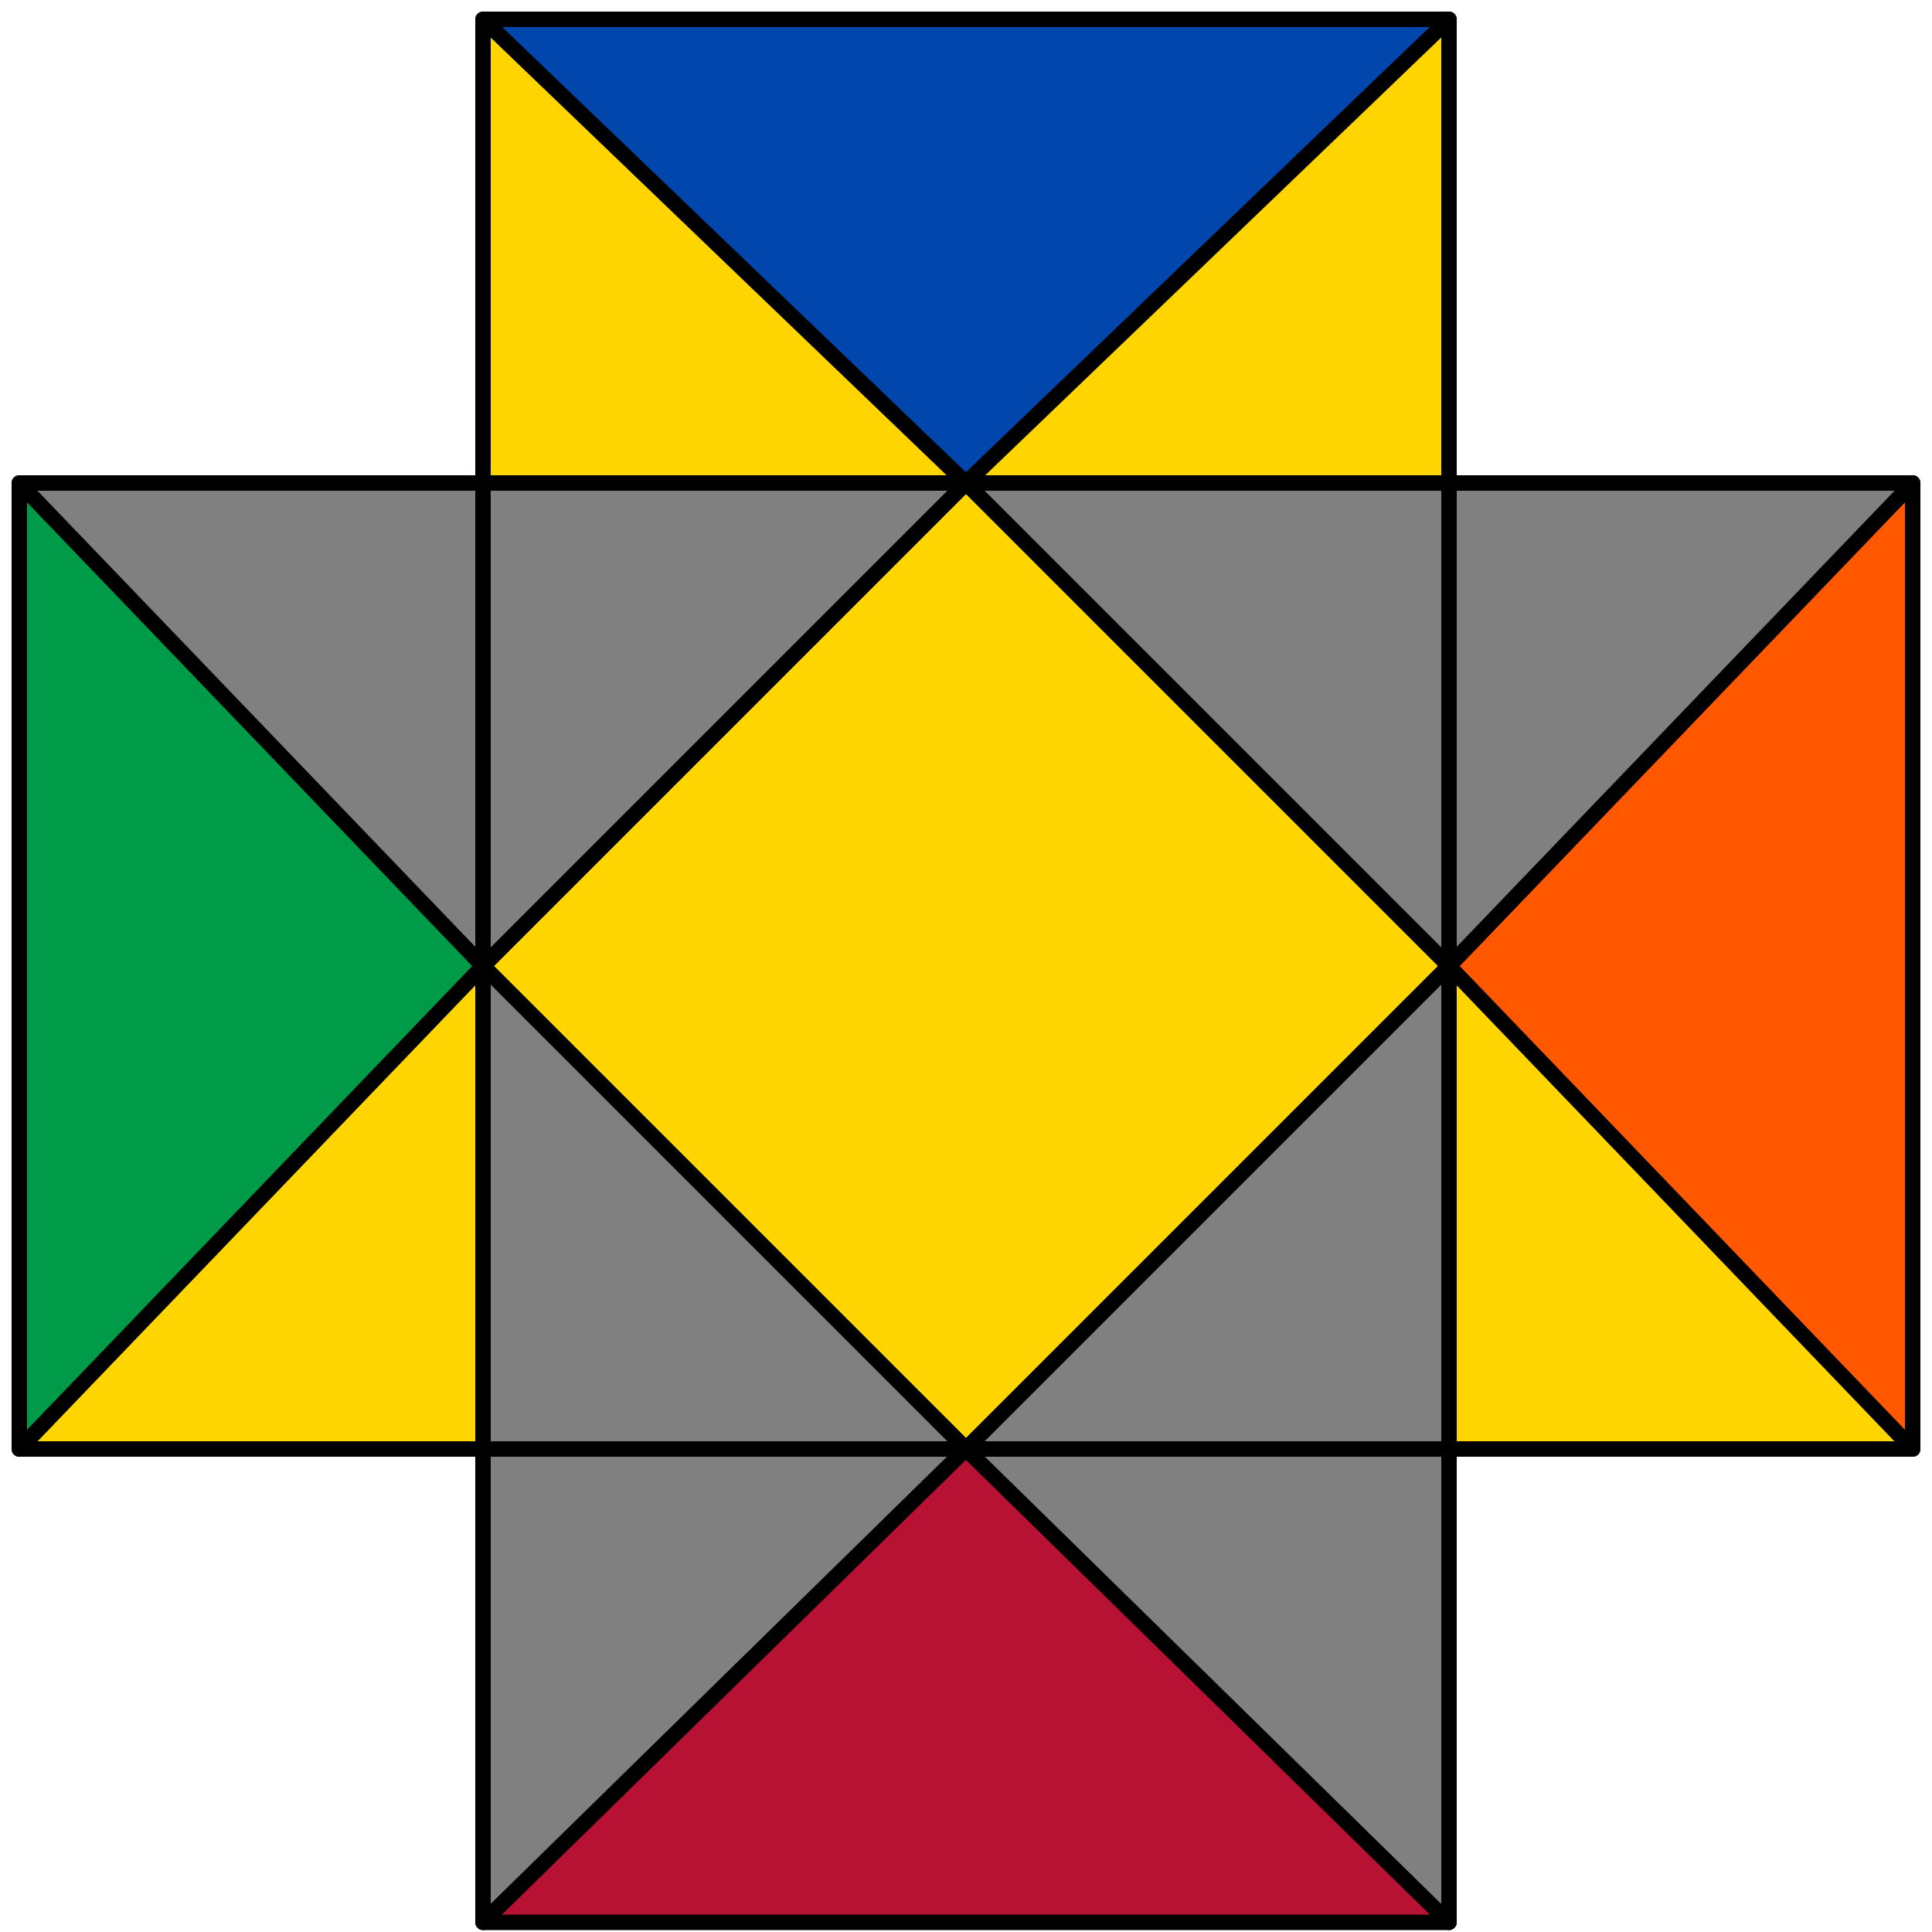
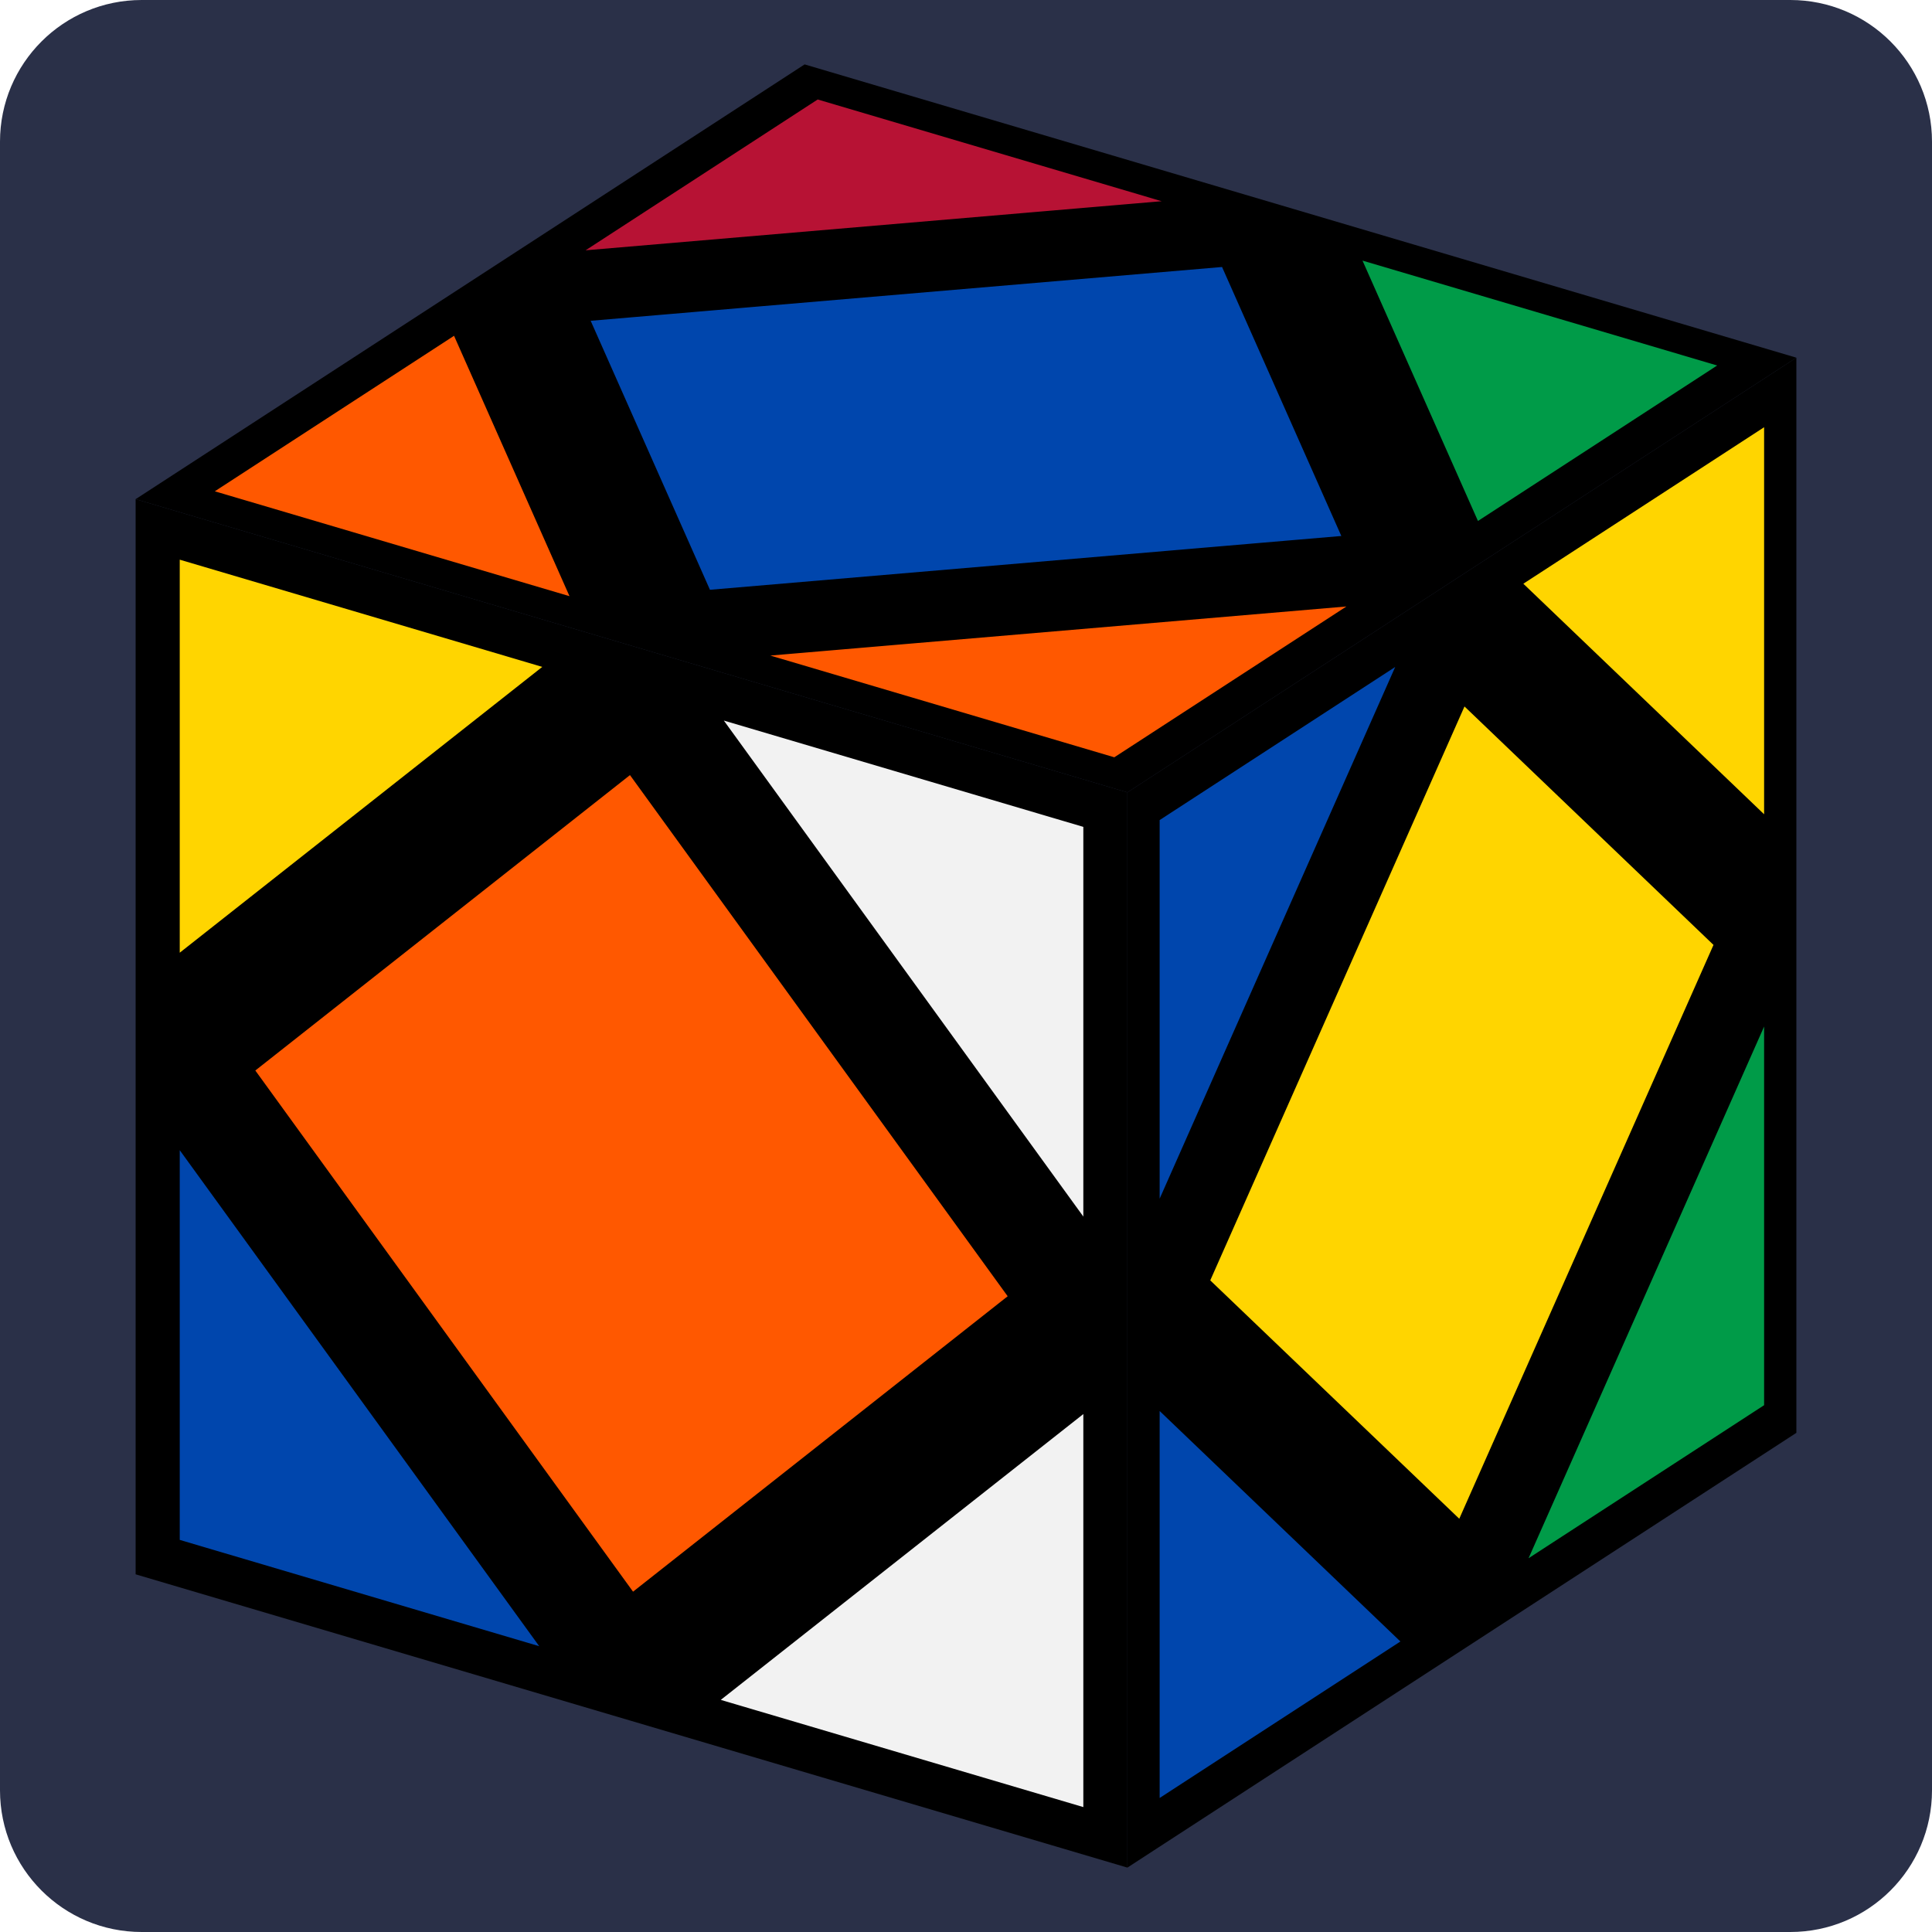
- <svg xmlns="http://www.w3.org/2000/svg" id="svg" viewBox="0 0 1000 1000" stroke="black" stroke-width="8" stroke-linejoin="round">
-   <polygon fill="#ffd500" points="500,250 750,500 500,750 250,500" />
-   <polygon fill="#808080" points="250,250 500,250 250,500" />
-   <polygon fill="#808080" points="750,250 500,250 750,500" />
-   <polygon fill="#808080" points="750,500 500,750 750,750" />
-   <polygon fill="#808080" points="250,500 500,750 250,750" />
-   <polygon fill="#808080" points="250,750 500,750 250,995" />
-   <polygon fill="#b71234" points="500,750 750,995 250,995" />
-   <polygon fill="#808080" points="750,750 500,750 750,995" />
-   <polygon fill="#ffd500" points="750,750 750,500 990,750" />
-   <polygon fill="#ff5800" points="990,750 990,250 750,500" />
-   <polygon fill="#808080" points="750,250 750,500 990,250" />
-   <polygon fill="#ffd500" points="250,250 500,250 250,10" />
-   <polygon fill="#0046ad" points="500,250 250,10 750,10" />
-   <polygon fill="#ffd500" points="750,250 500,250 750,10" />
-   <polygon fill="#ffd500" points="250,750 250,500 10,750" />
-   <polygon fill="#009b48" points="10,750 10,250 250,500" />
-   <polygon fill="#808080" points="250,250 250,500 10,250" />
+ <svg xmlns="http://www.w3.org/2000/svg" viewBox="0 0 300 300" role="img" aria-label="Sarah Adv · Sledge y Sledge y Sledge case, Skewb">
+   <rect x="0" y="0" width="300" height="300" rx="22" fill="#2a3048" />
+   <path d="M278.94 55.54L175.06 123.04L21.06 77.51L124.94 10.00Z" fill="#000000" />
+   <path d="M175.06 290.00L175.06 123.04L21.06 77.51L21.06 244.46Z" fill="#000000" />
+   <path d="M175.06 290.00L175.06 123.04L278.94 55.54L278.94 222.49Z" fill="#000000" />
+   <path d="M126.78 14.14L86.26 40.47L186.83 31.90Z" fill="#b71234" stroke="#000000" stroke-width="2.4" stroke-linejoin="round" />
+   <path d="M275.13 218.85L275.13 153.73L234.62 245.17Z" fill="#009b48" stroke="#000000" stroke-width="2.4" stroke-linejoin="round" />
+   <path d="M26.71 240.01L86.77 257.77L26.71 174.90Z" fill="#0046ad" stroke="#000000" stroke-width="2.4" stroke-linejoin="round" />
+   <path d="M269.48 56.34L228.97 82.67L209.42 38.58Z" fill="#009b48" stroke="#000000" stroke-width="2.4" stroke-linejoin="round" />
+   <path d="M275.13 64.13L234.62 90.46L275.13 129.25Z" fill="#ffd500" stroke="#000000" stroke-width="2.4" stroke-linejoin="round" />
+   <path d="M210.06 84.28L109.49 92.85L89.94 48.76L190.51 40.19Z" fill="#0046ad" stroke="#000000" stroke-width="2.4" stroke-linejoin="round" />
+   <path d="M186.49 199.10L227.00 107.65L267.51 146.44L227.00 237.88Z" fill="#ffd500" stroke="#000000" stroke-width="2.4" stroke-linejoin="round" />
+   <path d="M30.52 76.70L90.58 94.46L71.03 50.37Z" fill="#ff5800" stroke="#000000" stroke-width="2.4" stroke-linejoin="round" />
+   <path d="M26.71 85.30L86.77 103.06L26.71 150.41Z" fill="#ffd500" stroke="#000000" stroke-width="2.4" stroke-linejoin="round" />
+   <path d="M178.87 281.40L178.87 216.29L219.38 255.07Z" fill="#0046ad" stroke="#000000" stroke-width="2.4" stroke-linejoin="round" />
+   <path d="M158.12 201.51L98.06 118.64L38.00 166.00L98.06 248.87Z" fill="#ff5800" stroke="#000000" stroke-width="2.4" stroke-linejoin="round" />
+   <path d="M169.42 282.21L169.42 217.10L109.36 264.45Z" fill="#f2f2f2" stroke="#000000" stroke-width="2.4" stroke-linejoin="round" />
+   <path d="M173.22 118.90L113.17 101.14L213.74 92.57Z" fill="#ff5800" stroke="#000000" stroke-width="2.4" stroke-linejoin="round" />
+   <path d="M178.87 126.69L219.38 100.36L178.87 191.80Z" fill="#0046ad" stroke="#000000" stroke-width="2.4" stroke-linejoin="round" />
+   <path d="M169.42 127.50L169.42 192.61L109.36 109.74Z" fill="#f2f2f2" stroke="#000000" stroke-width="2.4" stroke-linejoin="round" />
</svg>
